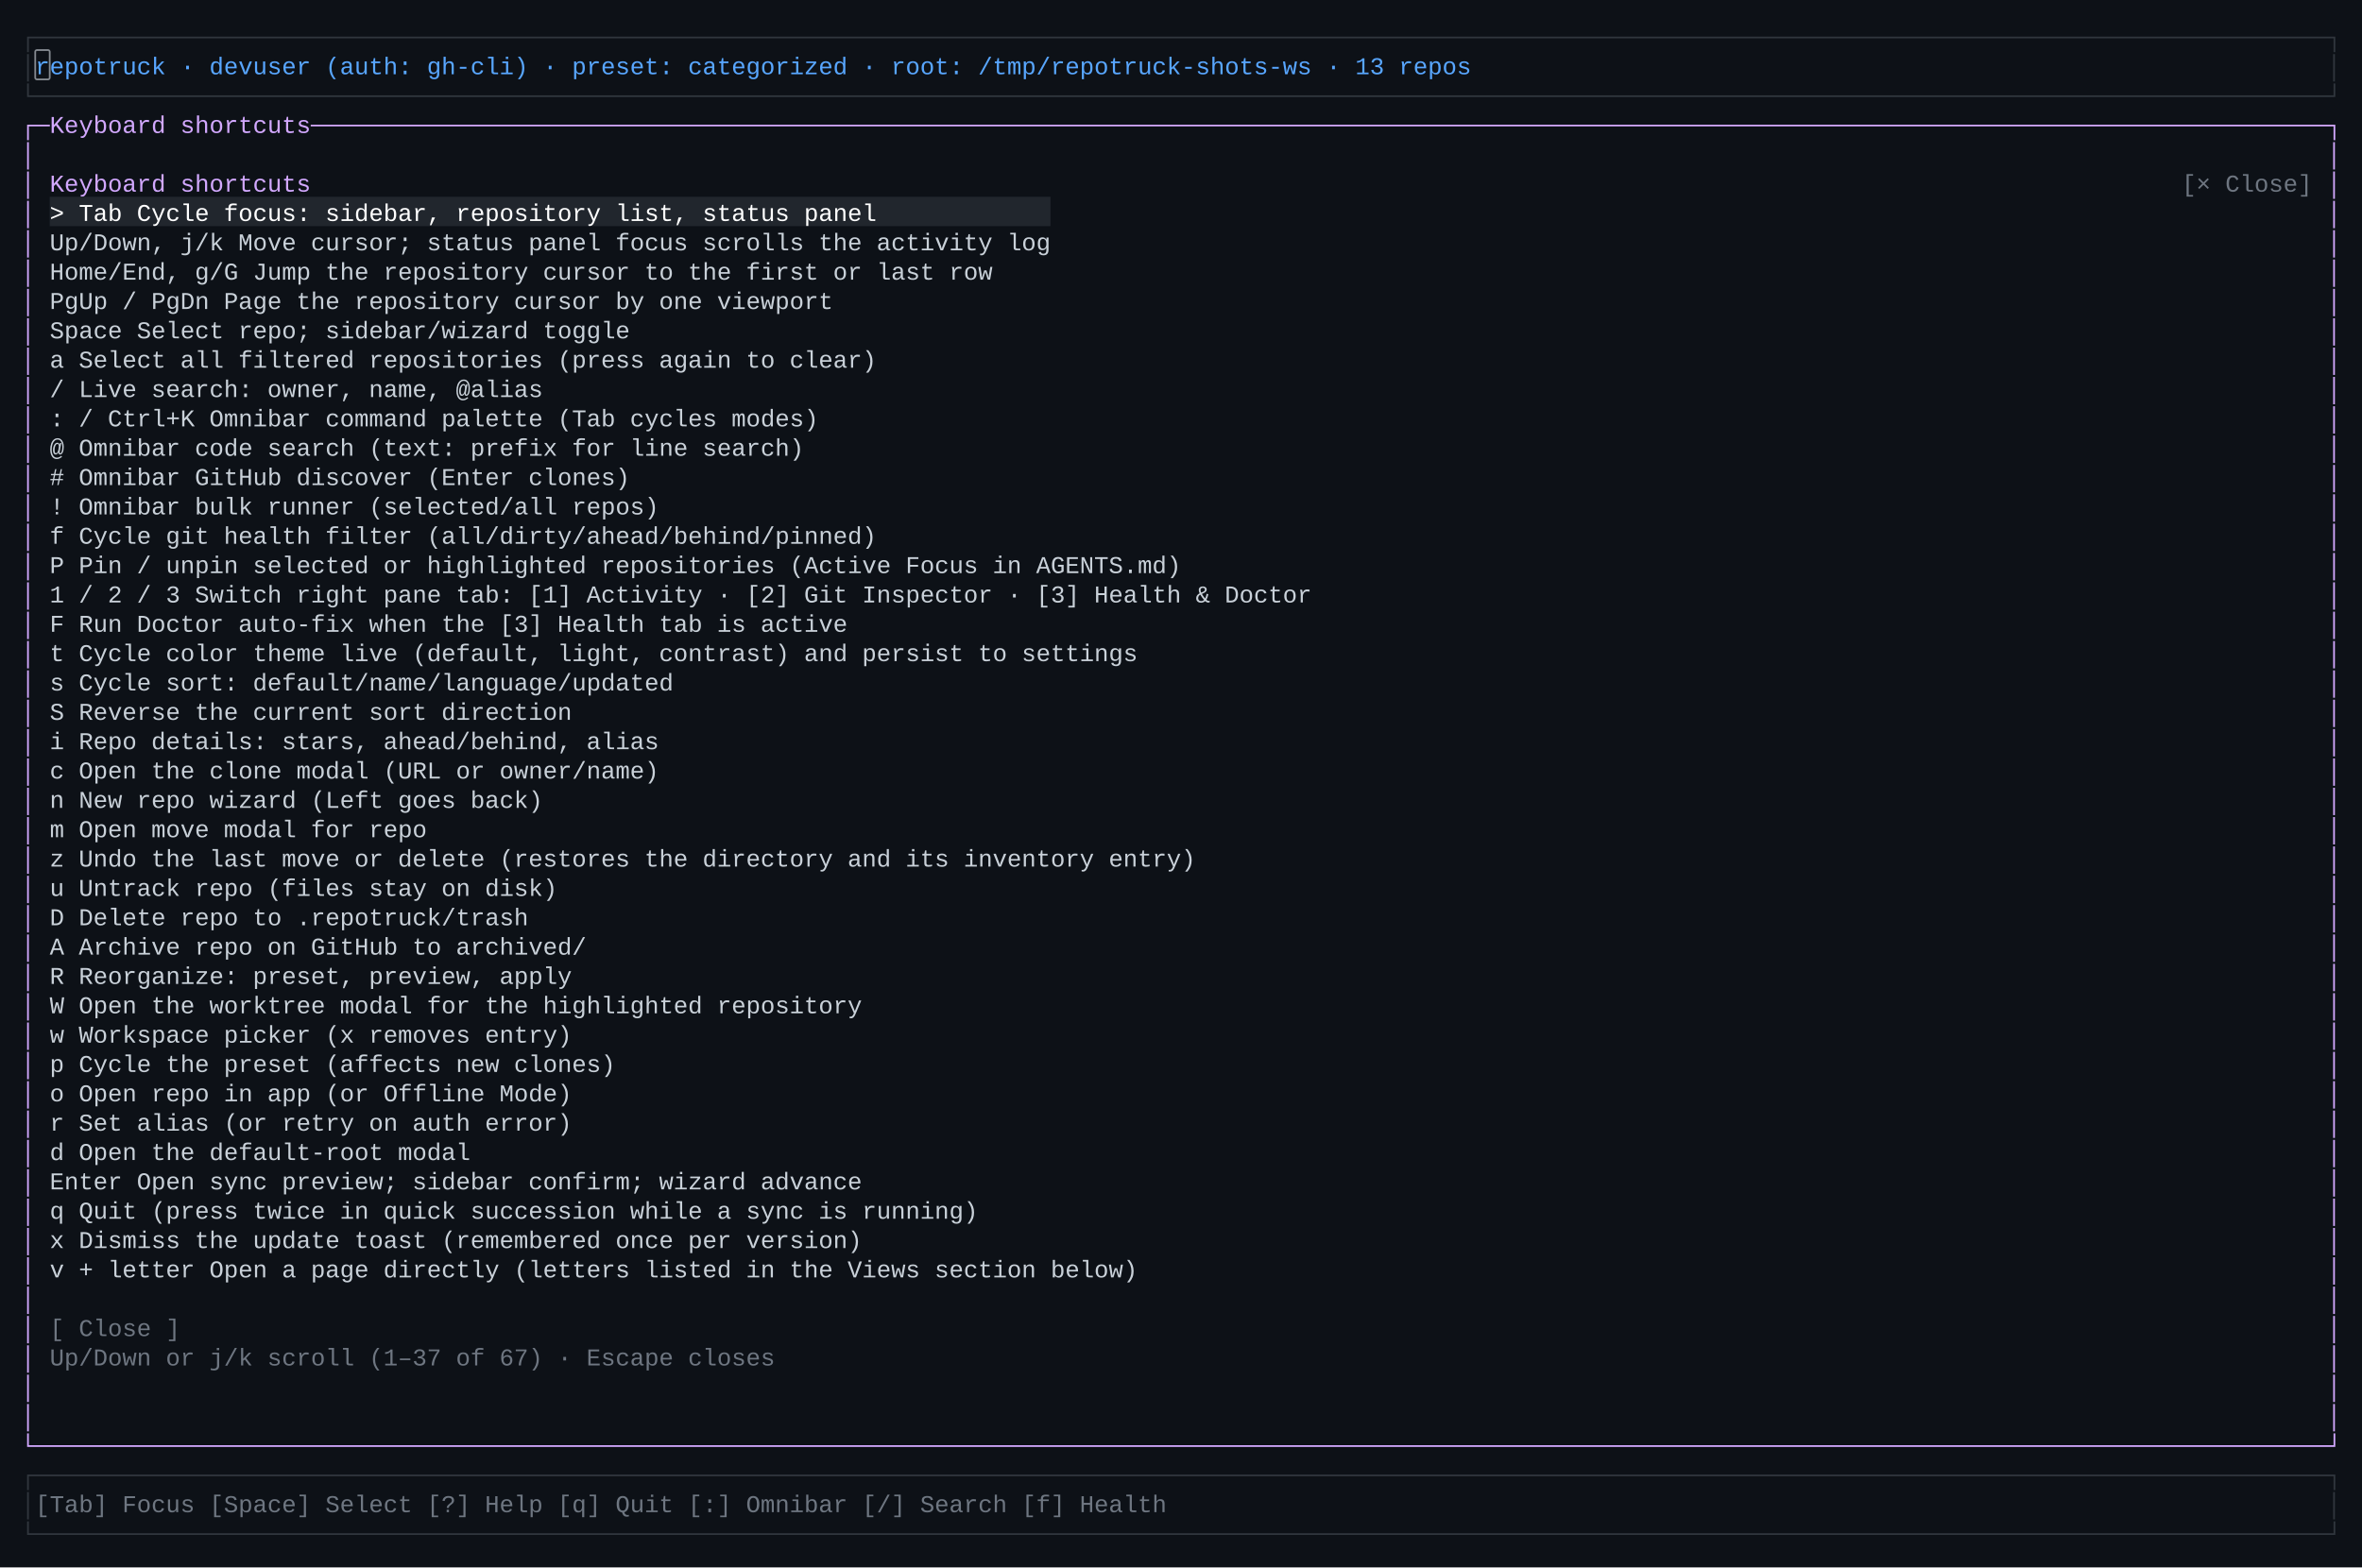
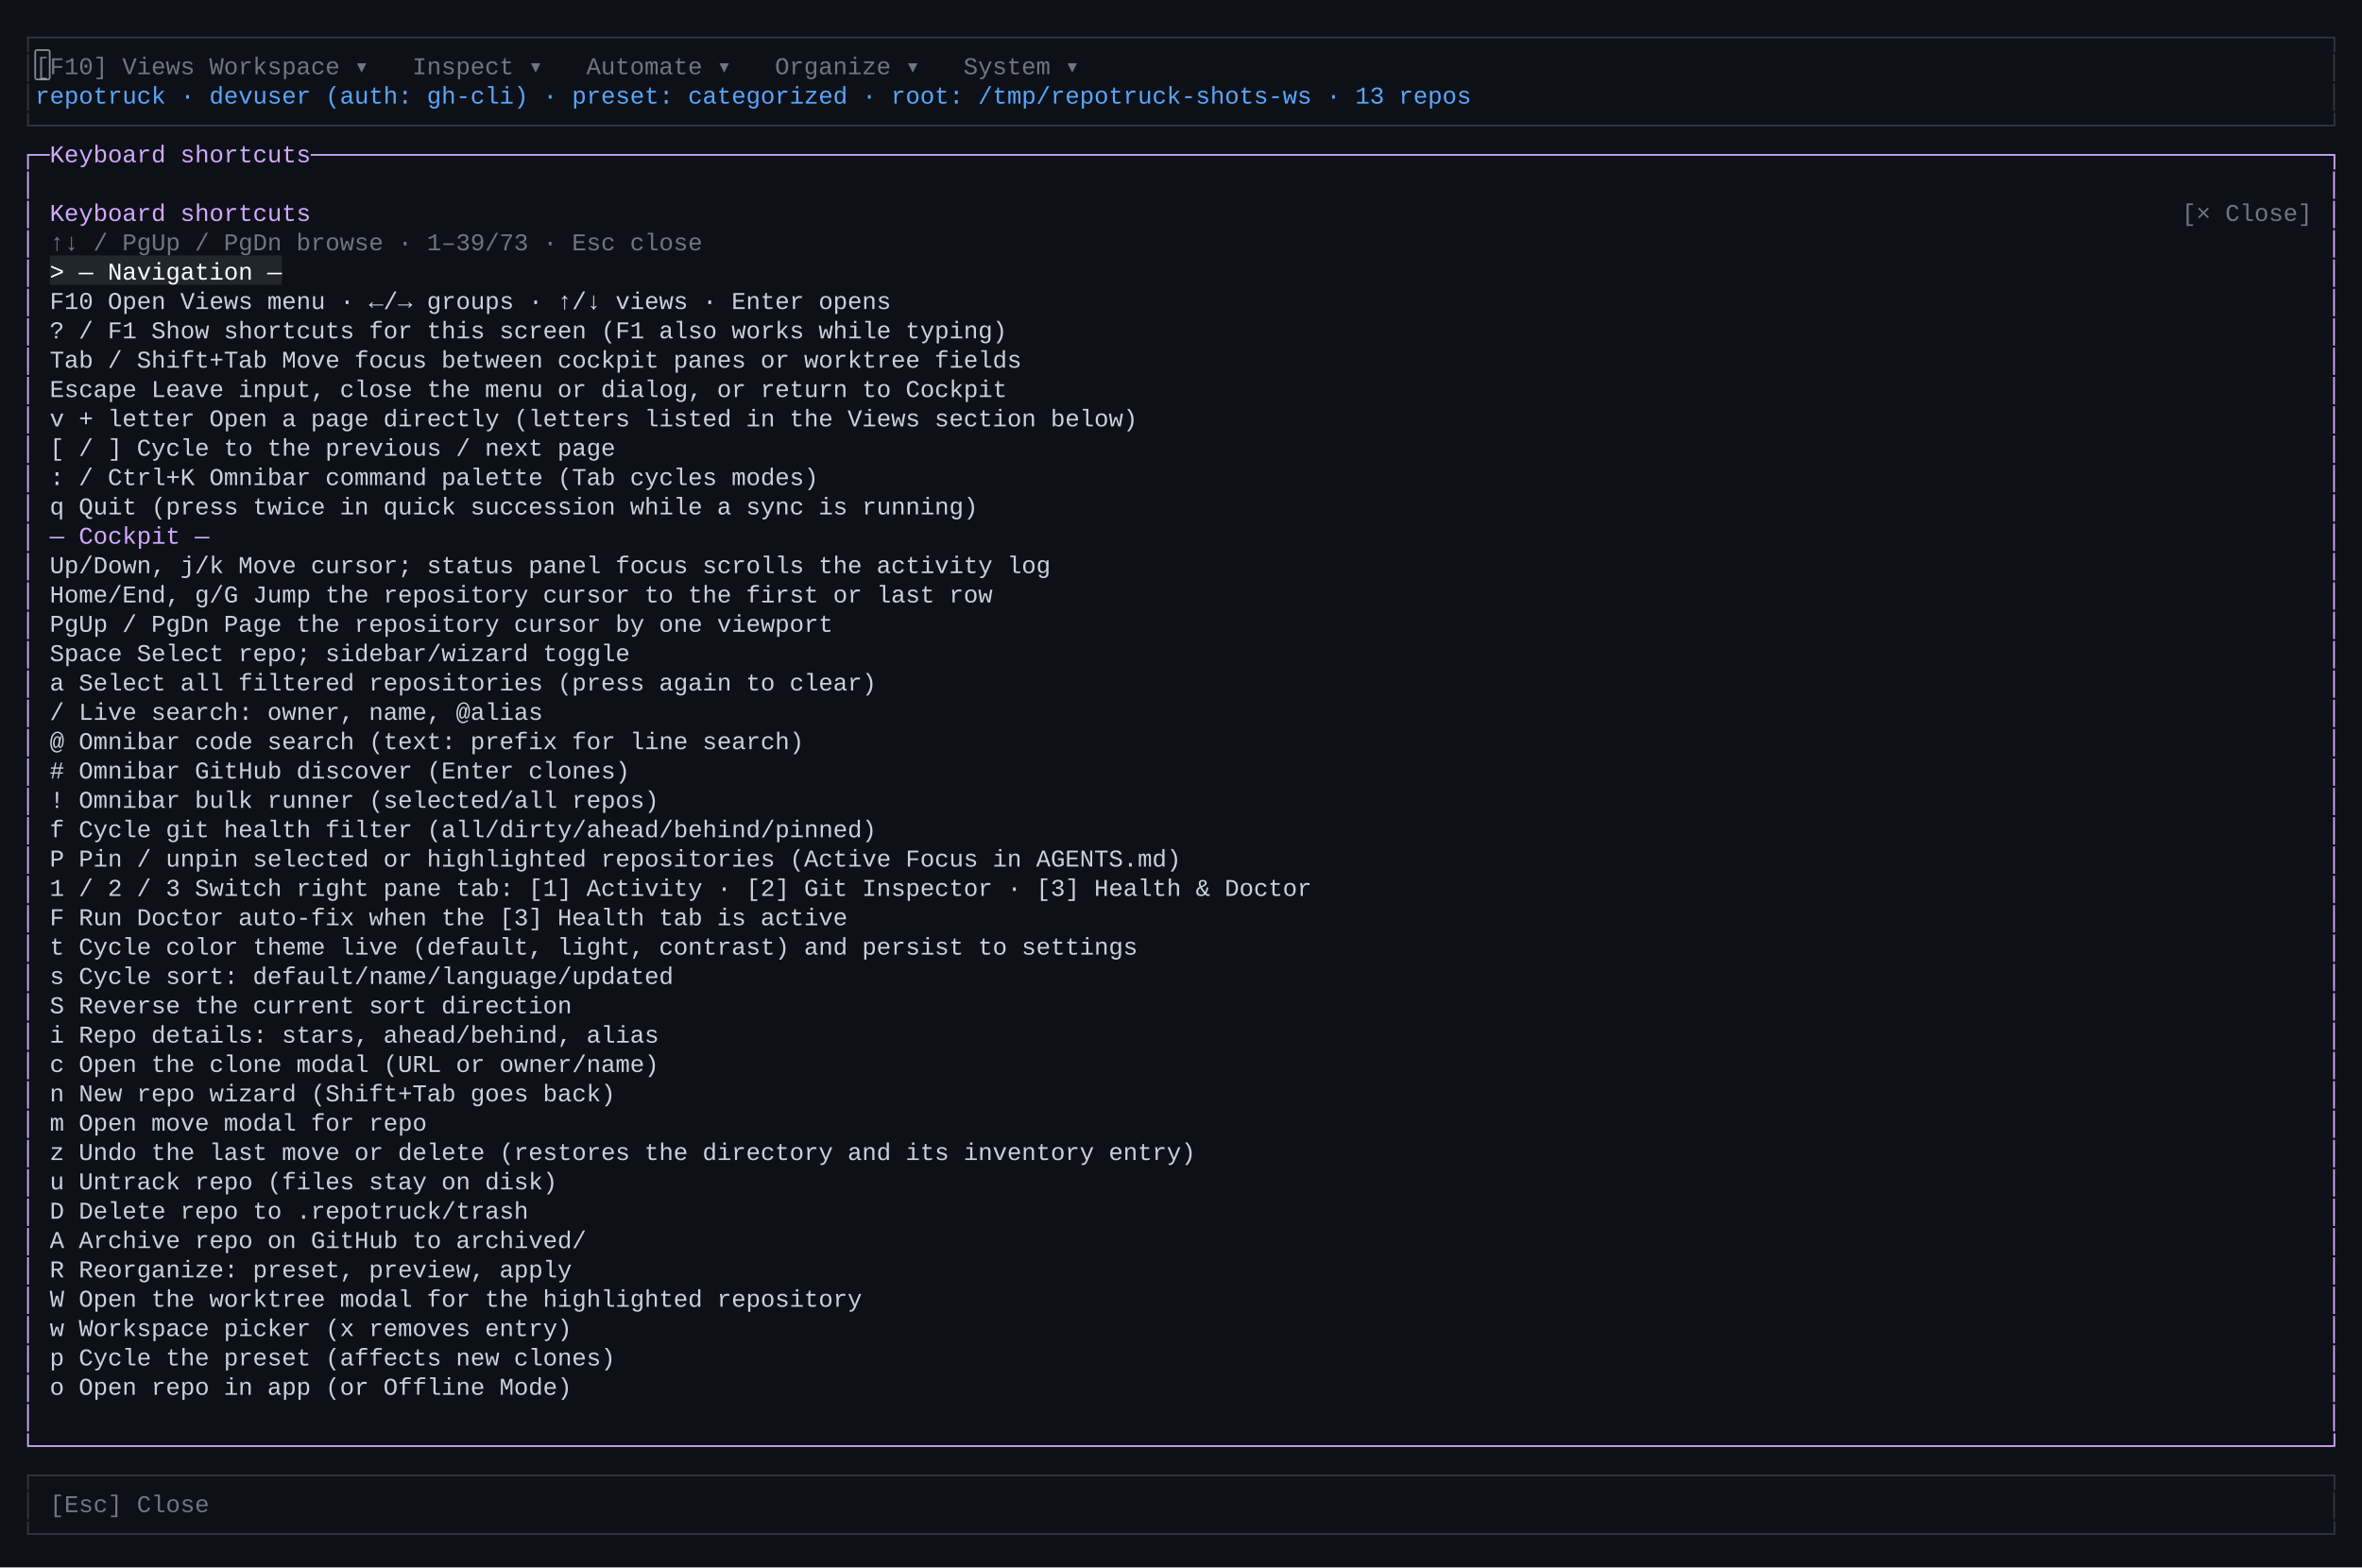
<svg xmlns="http://www.w3.org/2000/svg" width="1368" height="908" viewBox="0 0 1368 908" role="img" aria-label="primary TUI — help">
  <rect width="1368" height="908" fill="#0d1117" />
  <style>text{font-family:ui-monospace,"SF Mono","Cascadia Code",Consolas,"Liberation Mono",Menlo,monospace;font-size:14px;white-space:pre}</style>
  <text x="12.0" y="26" fill="rgb(48,54,61)" textLength="1344.0" lengthAdjust="spacingAndGlyphs">┌──────────────────────────────────────────────────────────────────────────────────────────────────────────────────────────────────────────────────────────────┐</text>
  <text x="12.0" y="43" fill="rgb(48,54,61)" textLength="8.4" lengthAdjust="spacingAndGlyphs">│</text>
-   <text x="20.4" y="43" fill="rgb(88,166,255)" textLength="840.0" lengthAdjust="spacingAndGlyphs"> repotruck · devuser (auth: gh-cli) · preset: categorized · root: /tmp/repotruck-shots-ws · 13 repos</text>
-   <text x="860.4" y="43" fill="rgb(255,255,255)" textLength="487.2" lengthAdjust="spacingAndGlyphs">                                                          </text>
+   <text x="20.4" y="43" fill="rgb(110,118,129)" textLength="92.4" lengthAdjust="spacingAndGlyphs">[F10] Views</text>
+   <text x="112.8" y="43" fill="rgb(255,255,255)" textLength="8.4" lengthAdjust="spacingAndGlyphs"> </text>
+   <text x="121.2" y="43" fill="rgb(110,118,129)" textLength="109.2" lengthAdjust="spacingAndGlyphs"> Workspace ▾ </text>
+   <text x="230.4" y="43" fill="rgb(255,255,255)" textLength="8.4" lengthAdjust="spacingAndGlyphs"> </text>
+   <text x="238.8" y="43" fill="rgb(110,118,129)" textLength="92.4" lengthAdjust="spacingAndGlyphs"> Inspect ▾ </text>
+   <text x="331.2" y="43" fill="rgb(255,255,255)" textLength="8.4" lengthAdjust="spacingAndGlyphs"> </text>
+   <text x="339.6" y="43" fill="rgb(110,118,129)" textLength="100.8" lengthAdjust="spacingAndGlyphs"> Automate ▾ </text>
+   <text x="440.4" y="43" fill="rgb(255,255,255)" textLength="8.4" lengthAdjust="spacingAndGlyphs"> </text>
+   <text x="448.8" y="43" fill="rgb(110,118,129)" textLength="100.8" lengthAdjust="spacingAndGlyphs"> Organize ▾ </text>
+   <text x="549.6" y="43" fill="rgb(255,255,255)" textLength="8.4" lengthAdjust="spacingAndGlyphs"> </text>
+   <text x="558.0" y="43" fill="rgb(110,118,129)" textLength="84.0" lengthAdjust="spacingAndGlyphs"> System ▾ </text>
+   <text x="642.0" y="43" fill="rgb(255,255,255)" textLength="705.6" lengthAdjust="spacingAndGlyphs">                                                                                    </text>
  <text x="1347.6" y="43" fill="rgb(48,54,61)" textLength="8.4" lengthAdjust="spacingAndGlyphs">│</text>
-   <text x="12.0" y="60" fill="rgb(48,54,61)" textLength="1344.0" lengthAdjust="spacingAndGlyphs">└──────────────────────────────────────────────────────────────────────────────────────────────────────────────────────────────────────────────────────────────┘</text>
-   <text x="12.0" y="77" fill="rgb(210,168,255)" textLength="1344.0" lengthAdjust="spacingAndGlyphs">┌─Keyboard shortcuts───────────────────────────────────────────────────────────────────────────────────────────────────────────────────────────────────────────┐</text>
-   <text x="12.0" y="94" fill="rgb(210,168,255)" textLength="8.4" lengthAdjust="spacingAndGlyphs">│</text>
-   <text x="20.4" y="94" fill="rgb(255,255,255)" textLength="1327.2" lengthAdjust="spacingAndGlyphs">                                                                                                                                                              </text>
-   <text x="1347.6" y="94" fill="rgb(210,168,255)" textLength="8.4" lengthAdjust="spacingAndGlyphs">│</text>
+   <text x="12.0" y="60" fill="rgb(48,54,61)" textLength="8.4" lengthAdjust="spacingAndGlyphs">│</text>
+   <text x="20.4" y="60" fill="rgb(88,166,255)" textLength="840.0" lengthAdjust="spacingAndGlyphs"> repotruck · devuser (auth: gh-cli) · preset: categorized · root: /tmp/repotruck-shots-ws · 13 repos</text>
+   <text x="860.4" y="60" fill="rgb(255,255,255)" textLength="487.2" lengthAdjust="spacingAndGlyphs">                                                          </text>
+   <text x="1347.6" y="60" fill="rgb(48,54,61)" textLength="8.4" lengthAdjust="spacingAndGlyphs">│</text>
+   <text x="12.0" y="77" fill="rgb(48,54,61)" textLength="1344.0" lengthAdjust="spacingAndGlyphs">└──────────────────────────────────────────────────────────────────────────────────────────────────────────────────────────────────────────────────────────────┘</text>
+   <text x="12.0" y="94" fill="rgb(210,168,255)" textLength="1344.0" lengthAdjust="spacingAndGlyphs">┌─Keyboard shortcuts───────────────────────────────────────────────────────────────────────────────────────────────────────────────────────────────────────────┐</text>
  <text x="12.0" y="111" fill="rgb(210,168,255)" textLength="8.4" lengthAdjust="spacingAndGlyphs">│</text>
-   <text x="20.4" y="111" fill="rgb(255,255,255)" textLength="8.4" lengthAdjust="spacingAndGlyphs"> </text>
-   <text x="28.8" y="111" fill="rgb(210,168,255)" textLength="151.2" lengthAdjust="spacingAndGlyphs">Keyboard shortcuts</text>
-   <text x="180.0" y="111" fill="rgb(255,255,255)" textLength="1083.6" lengthAdjust="spacingAndGlyphs">                                                                                                                                 </text>
-   <text x="1263.6" y="111" fill="rgb(110,118,129)" textLength="75.6" lengthAdjust="spacingAndGlyphs">[× Close]</text>
-   <text x="1339.2" y="111" fill="rgb(255,255,255)" textLength="8.4" lengthAdjust="spacingAndGlyphs"> </text>
+   <text x="20.4" y="111" fill="rgb(255,255,255)" textLength="1327.2" lengthAdjust="spacingAndGlyphs">                                                                                                                                                              </text>
  <text x="1347.6" y="111" fill="rgb(210,168,255)" textLength="8.4" lengthAdjust="spacingAndGlyphs">│</text>
  <text x="12.0" y="128" fill="rgb(210,168,255)" textLength="8.4" lengthAdjust="spacingAndGlyphs">│</text>
  <text x="20.4" y="128" fill="rgb(255,255,255)" textLength="8.4" lengthAdjust="spacingAndGlyphs"> </text>
-   <rect x="28.8" y="114.0" width="579.6" height="17" fill="rgb(33,38,45)" />
-   <text x="28.8" y="128" fill="rgb(255,255,255)" textLength="579.6" lengthAdjust="spacingAndGlyphs">&gt; Tab             Cycle focus: sidebar, repository list, status panel</text>
-   <text x="608.4" y="128" fill="rgb(255,255,255)" textLength="739.2" lengthAdjust="spacingAndGlyphs">                                                                                        </text>
+   <text x="28.8" y="128" fill="rgb(210,168,255)" textLength="151.2" lengthAdjust="spacingAndGlyphs">Keyboard shortcuts</text>
+   <text x="180.0" y="128" fill="rgb(255,255,255)" textLength="1083.6" lengthAdjust="spacingAndGlyphs">                                                                                                                                 </text>
+   <text x="1263.6" y="128" fill="rgb(110,118,129)" textLength="75.6" lengthAdjust="spacingAndGlyphs">[× Close]</text>
+   <text x="1339.2" y="128" fill="rgb(255,255,255)" textLength="8.4" lengthAdjust="spacingAndGlyphs"> </text>
  <text x="1347.6" y="128" fill="rgb(210,168,255)" textLength="8.4" lengthAdjust="spacingAndGlyphs">│</text>
  <text x="12.0" y="145" fill="rgb(210,168,255)" textLength="8.4" lengthAdjust="spacingAndGlyphs">│</text>
  <text x="20.4" y="145" fill="rgb(255,255,255)" textLength="8.4" lengthAdjust="spacingAndGlyphs"> </text>
-   <text x="28.8" y="145" fill="rgb(201,209,217)" textLength="621.6" lengthAdjust="spacingAndGlyphs">  Up/Down, j/k    Move cursor; status panel focus scrolls the activity log</text>
-   <text x="650.4" y="145" fill="rgb(255,255,255)" textLength="697.2" lengthAdjust="spacingAndGlyphs">                                                                                   </text>
+   <text x="28.8" y="145" fill="rgb(110,118,129)" textLength="378.0" lengthAdjust="spacingAndGlyphs">↑↓ / PgUp / PgDn browse · 1–39/73 · Esc close</text>
+   <text x="406.8" y="145" fill="rgb(255,255,255)" textLength="940.8" lengthAdjust="spacingAndGlyphs">                                                                                                                </text>
  <text x="1347.6" y="145" fill="rgb(210,168,255)" textLength="8.4" lengthAdjust="spacingAndGlyphs">│</text>
  <text x="12.0" y="162" fill="rgb(210,168,255)" textLength="8.4" lengthAdjust="spacingAndGlyphs">│</text>
  <text x="20.4" y="162" fill="rgb(255,255,255)" textLength="8.4" lengthAdjust="spacingAndGlyphs"> </text>
-   <text x="28.8" y="162" fill="rgb(201,209,217)" textLength="579.6" lengthAdjust="spacingAndGlyphs">  Home/End, g/G   Jump the repository cursor to the first or last row</text>
-   <text x="608.4" y="162" fill="rgb(255,255,255)" textLength="739.2" lengthAdjust="spacingAndGlyphs">                                                                                        </text>
+   <rect x="28.8" y="148.0" width="134.4" height="17" fill="rgb(33,38,45)" />
+   <text x="28.8" y="162" fill="rgb(255,255,255)" textLength="134.4" lengthAdjust="spacingAndGlyphs">&gt; — Navigation —</text>
+   <text x="163.2" y="162" fill="rgb(255,255,255)" textLength="1184.4" lengthAdjust="spacingAndGlyphs">                                                                                                                                             </text>
  <text x="1347.6" y="162" fill="rgb(210,168,255)" textLength="8.4" lengthAdjust="spacingAndGlyphs">│</text>
  <text x="12.0" y="179" fill="rgb(210,168,255)" textLength="8.4" lengthAdjust="spacingAndGlyphs">│</text>
  <text x="20.4" y="179" fill="rgb(255,255,255)" textLength="8.4" lengthAdjust="spacingAndGlyphs"> </text>
-   <text x="28.8" y="179" fill="rgb(201,209,217)" textLength="504.0" lengthAdjust="spacingAndGlyphs">  PgUp / PgDn     Page the repository cursor by one viewport</text>
-   <text x="532.8" y="179" fill="rgb(255,255,255)" textLength="814.8" lengthAdjust="spacingAndGlyphs">                                                                                                 </text>
+   <text x="28.8" y="179" fill="rgb(201,209,217)" textLength="604.8" lengthAdjust="spacingAndGlyphs">  F10             Open Views menu · ←/→ groups · ↑/↓ views · Enter opens</text>
+   <text x="633.6" y="179" fill="rgb(255,255,255)" textLength="714.0" lengthAdjust="spacingAndGlyphs">                                                                                     </text>
  <text x="1347.6" y="179" fill="rgb(210,168,255)" textLength="8.4" lengthAdjust="spacingAndGlyphs">│</text>
  <text x="12.0" y="196" fill="rgb(210,168,255)" textLength="8.4" lengthAdjust="spacingAndGlyphs">│</text>
  <text x="20.4" y="196" fill="rgb(255,255,255)" textLength="8.4" lengthAdjust="spacingAndGlyphs"> </text>
-   <text x="28.8" y="196" fill="rgb(201,209,217)" textLength="436.8" lengthAdjust="spacingAndGlyphs">  Space           Select repo; sidebar/wizard toggle</text>
-   <text x="465.6" y="196" fill="rgb(255,255,255)" textLength="882.0" lengthAdjust="spacingAndGlyphs">                                                                                                         </text>
+   <text x="28.8" y="196" fill="rgb(201,209,217)" textLength="646.8" lengthAdjust="spacingAndGlyphs">  ? / F1          Show shortcuts for this screen (F1 also works while typing)</text>
+   <text x="675.6" y="196" fill="rgb(255,255,255)" textLength="672.0" lengthAdjust="spacingAndGlyphs">                                                                                </text>
  <text x="1347.6" y="196" fill="rgb(210,168,255)" textLength="8.4" lengthAdjust="spacingAndGlyphs">│</text>
  <text x="12.0" y="213" fill="rgb(210,168,255)" textLength="8.4" lengthAdjust="spacingAndGlyphs">│</text>
  <text x="20.4" y="213" fill="rgb(255,255,255)" textLength="8.4" lengthAdjust="spacingAndGlyphs"> </text>
-   <text x="28.8" y="213" fill="rgb(201,209,217)" textLength="613.2" lengthAdjust="spacingAndGlyphs">  a               Select all filtered repositories (press again to clear)</text>
-   <text x="642.0" y="213" fill="rgb(255,255,255)" textLength="705.6" lengthAdjust="spacingAndGlyphs">                                                                                    </text>
+   <text x="28.8" y="213" fill="rgb(201,209,217)" textLength="579.6" lengthAdjust="spacingAndGlyphs">  Tab / Shift+Tab Move focus between cockpit panes or worktree fields</text>
+   <text x="608.4" y="213" fill="rgb(255,255,255)" textLength="739.2" lengthAdjust="spacingAndGlyphs">                                                                                        </text>
  <text x="1347.6" y="213" fill="rgb(210,168,255)" textLength="8.4" lengthAdjust="spacingAndGlyphs">│</text>
  <text x="12.0" y="230" fill="rgb(210,168,255)" textLength="8.4" lengthAdjust="spacingAndGlyphs">│</text>
  <text x="20.4" y="230" fill="rgb(255,255,255)" textLength="8.4" lengthAdjust="spacingAndGlyphs"> </text>
-   <text x="28.8" y="230" fill="rgb(201,209,217)" textLength="420.0" lengthAdjust="spacingAndGlyphs">  /               Live search: owner, name, @alias</text>
-   <text x="448.8" y="230" fill="rgb(255,255,255)" textLength="898.8" lengthAdjust="spacingAndGlyphs">                                                                                                           </text>
+   <text x="28.8" y="230" fill="rgb(201,209,217)" textLength="646.8" lengthAdjust="spacingAndGlyphs">  Escape          Leave input, close the menu or dialog, or return to Cockpit</text>
+   <text x="675.6" y="230" fill="rgb(255,255,255)" textLength="672.0" lengthAdjust="spacingAndGlyphs">                                                                                </text>
  <text x="1347.6" y="230" fill="rgb(210,168,255)" textLength="8.4" lengthAdjust="spacingAndGlyphs">│</text>
  <text x="12.0" y="247" fill="rgb(210,168,255)" textLength="8.4" lengthAdjust="spacingAndGlyphs">│</text>
  <text x="20.4" y="247" fill="rgb(255,255,255)" textLength="8.4" lengthAdjust="spacingAndGlyphs"> </text>
-   <text x="28.8" y="247" fill="rgb(201,209,217)" textLength="504.0" lengthAdjust="spacingAndGlyphs">  : / Ctrl+K      Omnibar command palette (Tab cycles modes)</text>
-   <text x="532.8" y="247" fill="rgb(255,255,255)" textLength="814.8" lengthAdjust="spacingAndGlyphs">                                                                                                 </text>
+   <text x="28.8" y="247" fill="rgb(201,209,217)" textLength="688.8" lengthAdjust="spacingAndGlyphs">  v + letter      Open a page directly (letters listed in the Views section below)</text>
+   <text x="717.6" y="247" fill="rgb(255,255,255)" textLength="630.0" lengthAdjust="spacingAndGlyphs">                                                                           </text>
  <text x="1347.6" y="247" fill="rgb(210,168,255)" textLength="8.4" lengthAdjust="spacingAndGlyphs">│</text>
  <text x="12.0" y="264" fill="rgb(210,168,255)" textLength="8.4" lengthAdjust="spacingAndGlyphs">│</text>
  <text x="20.4" y="264" fill="rgb(255,255,255)" textLength="8.4" lengthAdjust="spacingAndGlyphs"> </text>
-   <text x="28.8" y="264" fill="rgb(201,209,217)" textLength="571.2" lengthAdjust="spacingAndGlyphs">  @               Omnibar code search (text: prefix for line search)</text>
-   <text x="600.0" y="264" fill="rgb(255,255,255)" textLength="747.6" lengthAdjust="spacingAndGlyphs">                                                                                         </text>
+   <text x="28.8" y="264" fill="rgb(201,209,217)" textLength="428.4" lengthAdjust="spacingAndGlyphs">  [ / ]           Cycle to the previous / next page</text>
+   <text x="457.2" y="264" fill="rgb(255,255,255)" textLength="890.4" lengthAdjust="spacingAndGlyphs">                                                                                                          </text>
  <text x="1347.6" y="264" fill="rgb(210,168,255)" textLength="8.4" lengthAdjust="spacingAndGlyphs">│</text>
  <text x="12.0" y="281" fill="rgb(210,168,255)" textLength="8.4" lengthAdjust="spacingAndGlyphs">│</text>
  <text x="20.4" y="281" fill="rgb(255,255,255)" textLength="8.4" lengthAdjust="spacingAndGlyphs"> </text>
-   <text x="28.8" y="281" fill="rgb(201,209,217)" textLength="470.4" lengthAdjust="spacingAndGlyphs">  #               Omnibar GitHub discover (Enter clones)</text>
-   <text x="499.2" y="281" fill="rgb(255,255,255)" textLength="848.4" lengthAdjust="spacingAndGlyphs">                                                                                                     </text>
+   <text x="28.8" y="281" fill="rgb(201,209,217)" textLength="504.0" lengthAdjust="spacingAndGlyphs">  : / Ctrl+K      Omnibar command palette (Tab cycles modes)</text>
+   <text x="532.8" y="281" fill="rgb(255,255,255)" textLength="814.8" lengthAdjust="spacingAndGlyphs">                                                                                                 </text>
  <text x="1347.6" y="281" fill="rgb(210,168,255)" textLength="8.4" lengthAdjust="spacingAndGlyphs">│</text>
  <text x="12.0" y="298" fill="rgb(210,168,255)" textLength="8.4" lengthAdjust="spacingAndGlyphs">│</text>
  <text x="20.4" y="298" fill="rgb(255,255,255)" textLength="8.4" lengthAdjust="spacingAndGlyphs"> </text>
-   <text x="28.8" y="298" fill="rgb(201,209,217)" textLength="487.2" lengthAdjust="spacingAndGlyphs">  !               Omnibar bulk runner (selected/all repos)</text>
-   <text x="516.0" y="298" fill="rgb(255,255,255)" textLength="831.6" lengthAdjust="spacingAndGlyphs">                                                                                                   </text>
+   <text x="28.8" y="298" fill="rgb(201,209,217)" textLength="672.0" lengthAdjust="spacingAndGlyphs">  q               Quit (press twice in quick succession while a sync is running)</text>
+   <text x="700.8" y="298" fill="rgb(255,255,255)" textLength="646.8" lengthAdjust="spacingAndGlyphs">                                                                             </text>
  <text x="1347.6" y="298" fill="rgb(210,168,255)" textLength="8.4" lengthAdjust="spacingAndGlyphs">│</text>
  <text x="12.0" y="315" fill="rgb(210,168,255)" textLength="8.4" lengthAdjust="spacingAndGlyphs">│</text>
  <text x="20.4" y="315" fill="rgb(255,255,255)" textLength="8.4" lengthAdjust="spacingAndGlyphs"> </text>
-   <text x="28.8" y="315" fill="rgb(201,209,217)" textLength="613.2" lengthAdjust="spacingAndGlyphs">  f               Cycle git health filter (all/dirty/ahead/behind/pinned)</text>
-   <text x="642.0" y="315" fill="rgb(255,255,255)" textLength="705.6" lengthAdjust="spacingAndGlyphs">                                                                                    </text>
+   <text x="28.8" y="315" fill="rgb(210,168,255)" textLength="109.2" lengthAdjust="spacingAndGlyphs">  — Cockpit —</text>
+   <text x="138.0" y="315" fill="rgb(255,255,255)" textLength="1209.6" lengthAdjust="spacingAndGlyphs">                                                                                                                                                </text>
  <text x="1347.6" y="315" fill="rgb(210,168,255)" textLength="8.4" lengthAdjust="spacingAndGlyphs">│</text>
  <text x="12.0" y="332" fill="rgb(210,168,255)" textLength="8.4" lengthAdjust="spacingAndGlyphs">│</text>
  <text x="20.4" y="332" fill="rgb(255,255,255)" textLength="8.4" lengthAdjust="spacingAndGlyphs"> </text>
-   <text x="28.8" y="332" fill="rgb(201,209,217)" textLength="789.6" lengthAdjust="spacingAndGlyphs">  P               Pin / unpin selected or highlighted repositories (Active Focus in AGENTS.md)</text>
-   <text x="818.4" y="332" fill="rgb(255,255,255)" textLength="529.2" lengthAdjust="spacingAndGlyphs">                                                               </text>
+   <text x="28.8" y="332" fill="rgb(201,209,217)" textLength="621.6" lengthAdjust="spacingAndGlyphs">  Up/Down, j/k    Move cursor; status panel focus scrolls the activity log</text>
+   <text x="650.4" y="332" fill="rgb(255,255,255)" textLength="697.2" lengthAdjust="spacingAndGlyphs">                                                                                   </text>
  <text x="1347.6" y="332" fill="rgb(210,168,255)" textLength="8.4" lengthAdjust="spacingAndGlyphs">│</text>
  <text x="12.0" y="349" fill="rgb(210,168,255)" textLength="8.4" lengthAdjust="spacingAndGlyphs">│</text>
  <text x="20.4" y="349" fill="rgb(255,255,255)" textLength="8.4" lengthAdjust="spacingAndGlyphs"> </text>
-   <text x="28.8" y="349" fill="rgb(201,209,217)" textLength="798.0" lengthAdjust="spacingAndGlyphs">  1 / 2 / 3       Switch right pane tab: [1] Activity · [2] Git Inspector · [3] Health &amp; Doctor</text>
-   <text x="826.8" y="349" fill="rgb(255,255,255)" textLength="520.8" lengthAdjust="spacingAndGlyphs">                                                              </text>
+   <text x="28.8" y="349" fill="rgb(201,209,217)" textLength="579.6" lengthAdjust="spacingAndGlyphs">  Home/End, g/G   Jump the repository cursor to the first or last row</text>
+   <text x="608.4" y="349" fill="rgb(255,255,255)" textLength="739.2" lengthAdjust="spacingAndGlyphs">                                                                                        </text>
  <text x="1347.6" y="349" fill="rgb(210,168,255)" textLength="8.4" lengthAdjust="spacingAndGlyphs">│</text>
  <text x="12.0" y="366" fill="rgb(210,168,255)" textLength="8.4" lengthAdjust="spacingAndGlyphs">│</text>
  <text x="20.4" y="366" fill="rgb(255,255,255)" textLength="8.4" lengthAdjust="spacingAndGlyphs"> </text>
-   <text x="28.8" y="366" fill="rgb(201,209,217)" textLength="596.4" lengthAdjust="spacingAndGlyphs">  F               Run Doctor auto-fix when the [3] Health tab is active</text>
-   <text x="625.2" y="366" fill="rgb(255,255,255)" textLength="722.4" lengthAdjust="spacingAndGlyphs">                                                                                      </text>
+   <text x="28.8" y="366" fill="rgb(201,209,217)" textLength="504.0" lengthAdjust="spacingAndGlyphs">  PgUp / PgDn     Page the repository cursor by one viewport</text>
+   <text x="532.8" y="366" fill="rgb(255,255,255)" textLength="814.8" lengthAdjust="spacingAndGlyphs">                                                                                                 </text>
  <text x="1347.6" y="366" fill="rgb(210,168,255)" textLength="8.4" lengthAdjust="spacingAndGlyphs">│</text>
  <text x="12.0" y="383" fill="rgb(210,168,255)" textLength="8.4" lengthAdjust="spacingAndGlyphs">│</text>
  <text x="20.4" y="383" fill="rgb(255,255,255)" textLength="8.4" lengthAdjust="spacingAndGlyphs"> </text>
-   <text x="28.8" y="383" fill="rgb(201,209,217)" textLength="764.4" lengthAdjust="spacingAndGlyphs">  t               Cycle color theme live (default, light, contrast) and persist to settings</text>
-   <text x="793.2" y="383" fill="rgb(255,255,255)" textLength="554.4" lengthAdjust="spacingAndGlyphs">                                                                  </text>
+   <text x="28.8" y="383" fill="rgb(201,209,217)" textLength="436.8" lengthAdjust="spacingAndGlyphs">  Space           Select repo; sidebar/wizard toggle</text>
+   <text x="465.6" y="383" fill="rgb(255,255,255)" textLength="882.0" lengthAdjust="spacingAndGlyphs">                                                                                                         </text>
  <text x="1347.6" y="383" fill="rgb(210,168,255)" textLength="8.4" lengthAdjust="spacingAndGlyphs">│</text>
  <text x="12.0" y="400" fill="rgb(210,168,255)" textLength="8.4" lengthAdjust="spacingAndGlyphs">│</text>
  <text x="20.4" y="400" fill="rgb(255,255,255)" textLength="8.4" lengthAdjust="spacingAndGlyphs"> </text>
-   <text x="28.8" y="400" fill="rgb(201,209,217)" textLength="495.6" lengthAdjust="spacingAndGlyphs">  s               Cycle sort: default/name/language/updated</text>
-   <text x="524.4" y="400" fill="rgb(255,255,255)" textLength="823.2" lengthAdjust="spacingAndGlyphs">                                                                                                  </text>
+   <text x="28.8" y="400" fill="rgb(201,209,217)" textLength="613.2" lengthAdjust="spacingAndGlyphs">  a               Select all filtered repositories (press again to clear)</text>
+   <text x="642.0" y="400" fill="rgb(255,255,255)" textLength="705.6" lengthAdjust="spacingAndGlyphs">                                                                                    </text>
  <text x="1347.6" y="400" fill="rgb(210,168,255)" textLength="8.4" lengthAdjust="spacingAndGlyphs">│</text>
  <text x="12.0" y="417" fill="rgb(210,168,255)" textLength="8.4" lengthAdjust="spacingAndGlyphs">│</text>
  <text x="20.4" y="417" fill="rgb(255,255,255)" textLength="8.4" lengthAdjust="spacingAndGlyphs"> </text>
-   <text x="28.8" y="417" fill="rgb(201,209,217)" textLength="436.8" lengthAdjust="spacingAndGlyphs">  S               Reverse the current sort direction</text>
-   <text x="465.6" y="417" fill="rgb(255,255,255)" textLength="882.0" lengthAdjust="spacingAndGlyphs">                                                                                                         </text>
+   <text x="28.8" y="417" fill="rgb(201,209,217)" textLength="420.0" lengthAdjust="spacingAndGlyphs">  /               Live search: owner, name, @alias</text>
+   <text x="448.8" y="417" fill="rgb(255,255,255)" textLength="898.8" lengthAdjust="spacingAndGlyphs">                                                                                                           </text>
  <text x="1347.6" y="417" fill="rgb(210,168,255)" textLength="8.4" lengthAdjust="spacingAndGlyphs">│</text>
  <text x="12.0" y="434" fill="rgb(210,168,255)" textLength="8.4" lengthAdjust="spacingAndGlyphs">│</text>
  <text x="20.4" y="434" fill="rgb(255,255,255)" textLength="8.4" lengthAdjust="spacingAndGlyphs"> </text>
-   <text x="28.8" y="434" fill="rgb(201,209,217)" textLength="487.2" lengthAdjust="spacingAndGlyphs">  i               Repo details: stars, ahead/behind, alias</text>
-   <text x="516.0" y="434" fill="rgb(255,255,255)" textLength="831.6" lengthAdjust="spacingAndGlyphs">                                                                                                   </text>
+   <text x="28.8" y="434" fill="rgb(201,209,217)" textLength="571.2" lengthAdjust="spacingAndGlyphs">  @               Omnibar code search (text: prefix for line search)</text>
+   <text x="600.0" y="434" fill="rgb(255,255,255)" textLength="747.6" lengthAdjust="spacingAndGlyphs">                                                                                         </text>
  <text x="1347.6" y="434" fill="rgb(210,168,255)" textLength="8.4" lengthAdjust="spacingAndGlyphs">│</text>
  <text x="12.0" y="451" fill="rgb(210,168,255)" textLength="8.4" lengthAdjust="spacingAndGlyphs">│</text>
  <text x="20.4" y="451" fill="rgb(255,255,255)" textLength="8.4" lengthAdjust="spacingAndGlyphs"> </text>
-   <text x="28.8" y="451" fill="rgb(201,209,217)" textLength="487.2" lengthAdjust="spacingAndGlyphs">  c               Open the clone modal (URL or owner/name)</text>
-   <text x="516.0" y="451" fill="rgb(255,255,255)" textLength="831.6" lengthAdjust="spacingAndGlyphs">                                                                                                   </text>
+   <text x="28.8" y="451" fill="rgb(201,209,217)" textLength="470.4" lengthAdjust="spacingAndGlyphs">  #               Omnibar GitHub discover (Enter clones)</text>
+   <text x="499.2" y="451" fill="rgb(255,255,255)" textLength="848.4" lengthAdjust="spacingAndGlyphs">                                                                                                     </text>
  <text x="1347.6" y="451" fill="rgb(210,168,255)" textLength="8.4" lengthAdjust="spacingAndGlyphs">│</text>
  <text x="12.0" y="468" fill="rgb(210,168,255)" textLength="8.4" lengthAdjust="spacingAndGlyphs">│</text>
  <text x="20.4" y="468" fill="rgb(255,255,255)" textLength="8.4" lengthAdjust="spacingAndGlyphs"> </text>
-   <text x="28.8" y="468" fill="rgb(201,209,217)" textLength="420.0" lengthAdjust="spacingAndGlyphs">  n               New repo wizard (Left goes back)</text>
-   <text x="448.8" y="468" fill="rgb(255,255,255)" textLength="898.8" lengthAdjust="spacingAndGlyphs">                                                                                                           </text>
+   <text x="28.8" y="468" fill="rgb(201,209,217)" textLength="487.2" lengthAdjust="spacingAndGlyphs">  !               Omnibar bulk runner (selected/all repos)</text>
+   <text x="516.0" y="468" fill="rgb(255,255,255)" textLength="831.6" lengthAdjust="spacingAndGlyphs">                                                                                                   </text>
  <text x="1347.6" y="468" fill="rgb(210,168,255)" textLength="8.4" lengthAdjust="spacingAndGlyphs">│</text>
  <text x="12.0" y="485" fill="rgb(210,168,255)" textLength="8.4" lengthAdjust="spacingAndGlyphs">│</text>
  <text x="20.4" y="485" fill="rgb(255,255,255)" textLength="8.4" lengthAdjust="spacingAndGlyphs"> </text>
-   <text x="28.8" y="485" fill="rgb(201,209,217)" textLength="352.8" lengthAdjust="spacingAndGlyphs">  m               Open move modal for repo</text>
-   <text x="381.6" y="485" fill="rgb(255,255,255)" textLength="966.0" lengthAdjust="spacingAndGlyphs">                                                                                                                   </text>
+   <text x="28.8" y="485" fill="rgb(201,209,217)" textLength="613.2" lengthAdjust="spacingAndGlyphs">  f               Cycle git health filter (all/dirty/ahead/behind/pinned)</text>
+   <text x="642.0" y="485" fill="rgb(255,255,255)" textLength="705.6" lengthAdjust="spacingAndGlyphs">                                                                                    </text>
  <text x="1347.6" y="485" fill="rgb(210,168,255)" textLength="8.4" lengthAdjust="spacingAndGlyphs">│</text>
  <text x="12.0" y="502" fill="rgb(210,168,255)" textLength="8.4" lengthAdjust="spacingAndGlyphs">│</text>
  <text x="20.4" y="502" fill="rgb(255,255,255)" textLength="8.4" lengthAdjust="spacingAndGlyphs"> </text>
-   <text x="28.8" y="502" fill="rgb(201,209,217)" textLength="798.0" lengthAdjust="spacingAndGlyphs">  z               Undo the last move or delete (restores the directory and its inventory entry)</text>
-   <text x="826.8" y="502" fill="rgb(255,255,255)" textLength="520.8" lengthAdjust="spacingAndGlyphs">                                                              </text>
+   <text x="28.8" y="502" fill="rgb(201,209,217)" textLength="789.6" lengthAdjust="spacingAndGlyphs">  P               Pin / unpin selected or highlighted repositories (Active Focus in AGENTS.md)</text>
+   <text x="818.4" y="502" fill="rgb(255,255,255)" textLength="529.2" lengthAdjust="spacingAndGlyphs">                                                               </text>
  <text x="1347.6" y="502" fill="rgb(210,168,255)" textLength="8.4" lengthAdjust="spacingAndGlyphs">│</text>
  <text x="12.0" y="519" fill="rgb(210,168,255)" textLength="8.4" lengthAdjust="spacingAndGlyphs">│</text>
  <text x="20.4" y="519" fill="rgb(255,255,255)" textLength="8.4" lengthAdjust="spacingAndGlyphs"> </text>
-   <text x="28.8" y="519" fill="rgb(201,209,217)" textLength="428.4" lengthAdjust="spacingAndGlyphs">  u               Untrack repo (files stay on disk)</text>
-   <text x="457.2" y="519" fill="rgb(255,255,255)" textLength="890.4" lengthAdjust="spacingAndGlyphs">                                                                                                          </text>
+   <text x="28.8" y="519" fill="rgb(201,209,217)" textLength="798.0" lengthAdjust="spacingAndGlyphs">  1 / 2 / 3       Switch right pane tab: [1] Activity · [2] Git Inspector · [3] Health &amp; Doctor</text>
+   <text x="826.8" y="519" fill="rgb(255,255,255)" textLength="520.8" lengthAdjust="spacingAndGlyphs">                                                              </text>
  <text x="1347.6" y="519" fill="rgb(210,168,255)" textLength="8.4" lengthAdjust="spacingAndGlyphs">│</text>
  <text x="12.0" y="536" fill="rgb(210,168,255)" textLength="8.4" lengthAdjust="spacingAndGlyphs">│</text>
  <text x="20.4" y="536" fill="rgb(255,255,255)" textLength="8.4" lengthAdjust="spacingAndGlyphs"> </text>
-   <text x="28.8" y="536" fill="rgb(201,209,217)" textLength="411.6" lengthAdjust="spacingAndGlyphs">  D               Delete repo to .repotruck/trash</text>
-   <text x="440.4" y="536" fill="rgb(255,255,255)" textLength="907.2" lengthAdjust="spacingAndGlyphs">                                                                                                            </text>
+   <text x="28.8" y="536" fill="rgb(201,209,217)" textLength="596.4" lengthAdjust="spacingAndGlyphs">  F               Run Doctor auto-fix when the [3] Health tab is active</text>
+   <text x="625.2" y="536" fill="rgb(255,255,255)" textLength="722.4" lengthAdjust="spacingAndGlyphs">                                                                                      </text>
  <text x="1347.6" y="536" fill="rgb(210,168,255)" textLength="8.4" lengthAdjust="spacingAndGlyphs">│</text>
  <text x="12.0" y="553" fill="rgb(210,168,255)" textLength="8.4" lengthAdjust="spacingAndGlyphs">│</text>
  <text x="20.4" y="553" fill="rgb(255,255,255)" textLength="8.4" lengthAdjust="spacingAndGlyphs"> </text>
-   <text x="28.8" y="553" fill="rgb(201,209,217)" textLength="445.2" lengthAdjust="spacingAndGlyphs">  A               Archive repo on GitHub to archived/</text>
-   <text x="474.0" y="553" fill="rgb(255,255,255)" textLength="873.6" lengthAdjust="spacingAndGlyphs">                                                                                                        </text>
+   <text x="28.8" y="553" fill="rgb(201,209,217)" textLength="764.4" lengthAdjust="spacingAndGlyphs">  t               Cycle color theme live (default, light, contrast) and persist to settings</text>
+   <text x="793.2" y="553" fill="rgb(255,255,255)" textLength="554.4" lengthAdjust="spacingAndGlyphs">                                                                  </text>
  <text x="1347.6" y="553" fill="rgb(210,168,255)" textLength="8.4" lengthAdjust="spacingAndGlyphs">│</text>
  <text x="12.0" y="570" fill="rgb(210,168,255)" textLength="8.4" lengthAdjust="spacingAndGlyphs">│</text>
  <text x="20.4" y="570" fill="rgb(255,255,255)" textLength="8.4" lengthAdjust="spacingAndGlyphs"> </text>
-   <text x="28.8" y="570" fill="rgb(201,209,217)" textLength="436.8" lengthAdjust="spacingAndGlyphs">  R               Reorganize: preset, preview, apply</text>
-   <text x="465.6" y="570" fill="rgb(255,255,255)" textLength="882.0" lengthAdjust="spacingAndGlyphs">                                                                                                         </text>
+   <text x="28.8" y="570" fill="rgb(201,209,217)" textLength="495.6" lengthAdjust="spacingAndGlyphs">  s               Cycle sort: default/name/language/updated</text>
+   <text x="524.4" y="570" fill="rgb(255,255,255)" textLength="823.2" lengthAdjust="spacingAndGlyphs">                                                                                                  </text>
  <text x="1347.6" y="570" fill="rgb(210,168,255)" textLength="8.4" lengthAdjust="spacingAndGlyphs">│</text>
  <text x="12.0" y="587" fill="rgb(210,168,255)" textLength="8.4" lengthAdjust="spacingAndGlyphs">│</text>
  <text x="20.4" y="587" fill="rgb(255,255,255)" textLength="8.4" lengthAdjust="spacingAndGlyphs"> </text>
-   <text x="28.8" y="587" fill="rgb(201,209,217)" textLength="604.8" lengthAdjust="spacingAndGlyphs">  W               Open the worktree modal for the highlighted repository</text>
-   <text x="633.6" y="587" fill="rgb(255,255,255)" textLength="714.0" lengthAdjust="spacingAndGlyphs">                                                                                     </text>
+   <text x="28.8" y="587" fill="rgb(201,209,217)" textLength="436.8" lengthAdjust="spacingAndGlyphs">  S               Reverse the current sort direction</text>
+   <text x="465.6" y="587" fill="rgb(255,255,255)" textLength="882.0" lengthAdjust="spacingAndGlyphs">                                                                                                         </text>
  <text x="1347.6" y="587" fill="rgb(210,168,255)" textLength="8.4" lengthAdjust="spacingAndGlyphs">│</text>
  <text x="12.0" y="604" fill="rgb(210,168,255)" textLength="8.4" lengthAdjust="spacingAndGlyphs">│</text>
  <text x="20.4" y="604" fill="rgb(255,255,255)" textLength="8.4" lengthAdjust="spacingAndGlyphs"> </text>
-   <text x="28.8" y="604" fill="rgb(201,209,217)" textLength="436.8" lengthAdjust="spacingAndGlyphs">  w               Workspace picker (x removes entry)</text>
-   <text x="465.6" y="604" fill="rgb(255,255,255)" textLength="882.0" lengthAdjust="spacingAndGlyphs">                                                                                                         </text>
+   <text x="28.8" y="604" fill="rgb(201,209,217)" textLength="487.2" lengthAdjust="spacingAndGlyphs">  i               Repo details: stars, ahead/behind, alias</text>
+   <text x="516.0" y="604" fill="rgb(255,255,255)" textLength="831.6" lengthAdjust="spacingAndGlyphs">                                                                                                   </text>
  <text x="1347.6" y="604" fill="rgb(210,168,255)" textLength="8.4" lengthAdjust="spacingAndGlyphs">│</text>
  <text x="12.0" y="621" fill="rgb(210,168,255)" textLength="8.4" lengthAdjust="spacingAndGlyphs">│</text>
  <text x="20.4" y="621" fill="rgb(255,255,255)" textLength="8.4" lengthAdjust="spacingAndGlyphs"> </text>
-   <text x="28.8" y="621" fill="rgb(201,209,217)" textLength="462.0" lengthAdjust="spacingAndGlyphs">  p               Cycle the preset (affects new clones)</text>
-   <text x="490.8" y="621" fill="rgb(255,255,255)" textLength="856.8" lengthAdjust="spacingAndGlyphs">                                                                                                      </text>
+   <text x="28.8" y="621" fill="rgb(201,209,217)" textLength="487.2" lengthAdjust="spacingAndGlyphs">  c               Open the clone modal (URL or owner/name)</text>
+   <text x="516.0" y="621" fill="rgb(255,255,255)" textLength="831.6" lengthAdjust="spacingAndGlyphs">                                                                                                   </text>
  <text x="1347.6" y="621" fill="rgb(210,168,255)" textLength="8.4" lengthAdjust="spacingAndGlyphs">│</text>
  <text x="12.0" y="638" fill="rgb(210,168,255)" textLength="8.4" lengthAdjust="spacingAndGlyphs">│</text>
  <text x="20.4" y="638" fill="rgb(255,255,255)" textLength="8.4" lengthAdjust="spacingAndGlyphs"> </text>
-   <text x="28.8" y="638" fill="rgb(201,209,217)" textLength="436.8" lengthAdjust="spacingAndGlyphs">  o               Open repo in app (or Offline Mode)</text>
-   <text x="465.6" y="638" fill="rgb(255,255,255)" textLength="882.0" lengthAdjust="spacingAndGlyphs">                                                                                                         </text>
+   <text x="28.8" y="638" fill="rgb(201,209,217)" textLength="462.0" lengthAdjust="spacingAndGlyphs">  n               New repo wizard (Shift+Tab goes back)</text>
+   <text x="490.8" y="638" fill="rgb(255,255,255)" textLength="856.8" lengthAdjust="spacingAndGlyphs">                                                                                                      </text>
  <text x="1347.6" y="638" fill="rgb(210,168,255)" textLength="8.4" lengthAdjust="spacingAndGlyphs">│</text>
  <text x="12.0" y="655" fill="rgb(210,168,255)" textLength="8.4" lengthAdjust="spacingAndGlyphs">│</text>
  <text x="20.4" y="655" fill="rgb(255,255,255)" textLength="8.4" lengthAdjust="spacingAndGlyphs"> </text>
-   <text x="28.8" y="655" fill="rgb(201,209,217)" textLength="436.8" lengthAdjust="spacingAndGlyphs">  r               Set alias (or retry on auth error)</text>
-   <text x="465.6" y="655" fill="rgb(255,255,255)" textLength="882.0" lengthAdjust="spacingAndGlyphs">                                                                                                         </text>
+   <text x="28.8" y="655" fill="rgb(201,209,217)" textLength="352.8" lengthAdjust="spacingAndGlyphs">  m               Open move modal for repo</text>
+   <text x="381.6" y="655" fill="rgb(255,255,255)" textLength="966.0" lengthAdjust="spacingAndGlyphs">                                                                                                                   </text>
  <text x="1347.6" y="655" fill="rgb(210,168,255)" textLength="8.4" lengthAdjust="spacingAndGlyphs">│</text>
  <text x="12.0" y="672" fill="rgb(210,168,255)" textLength="8.4" lengthAdjust="spacingAndGlyphs">│</text>
  <text x="20.4" y="672" fill="rgb(255,255,255)" textLength="8.4" lengthAdjust="spacingAndGlyphs"> </text>
-   <text x="28.8" y="672" fill="rgb(201,209,217)" textLength="378.0" lengthAdjust="spacingAndGlyphs">  d               Open the default-root modal</text>
-   <text x="406.8" y="672" fill="rgb(255,255,255)" textLength="940.8" lengthAdjust="spacingAndGlyphs">                                                                                                                </text>
+   <text x="28.8" y="672" fill="rgb(201,209,217)" textLength="798.0" lengthAdjust="spacingAndGlyphs">  z               Undo the last move or delete (restores the directory and its inventory entry)</text>
+   <text x="826.8" y="672" fill="rgb(255,255,255)" textLength="520.8" lengthAdjust="spacingAndGlyphs">                                                              </text>
  <text x="1347.6" y="672" fill="rgb(210,168,255)" textLength="8.4" lengthAdjust="spacingAndGlyphs">│</text>
  <text x="12.0" y="689" fill="rgb(210,168,255)" textLength="8.4" lengthAdjust="spacingAndGlyphs">│</text>
  <text x="20.4" y="689" fill="rgb(255,255,255)" textLength="8.4" lengthAdjust="spacingAndGlyphs"> </text>
-   <text x="28.8" y="689" fill="rgb(201,209,217)" textLength="571.2" lengthAdjust="spacingAndGlyphs">  Enter           Open sync preview; sidebar confirm; wizard advance</text>
-   <text x="600.0" y="689" fill="rgb(255,255,255)" textLength="747.6" lengthAdjust="spacingAndGlyphs">                                                                                         </text>
+   <text x="28.8" y="689" fill="rgb(201,209,217)" textLength="428.4" lengthAdjust="spacingAndGlyphs">  u               Untrack repo (files stay on disk)</text>
+   <text x="457.2" y="689" fill="rgb(255,255,255)" textLength="890.4" lengthAdjust="spacingAndGlyphs">                                                                                                          </text>
  <text x="1347.6" y="689" fill="rgb(210,168,255)" textLength="8.4" lengthAdjust="spacingAndGlyphs">│</text>
  <text x="12.0" y="706" fill="rgb(210,168,255)" textLength="8.4" lengthAdjust="spacingAndGlyphs">│</text>
  <text x="20.4" y="706" fill="rgb(255,255,255)" textLength="8.4" lengthAdjust="spacingAndGlyphs"> </text>
-   <text x="28.8" y="706" fill="rgb(201,209,217)" textLength="672.0" lengthAdjust="spacingAndGlyphs">  q               Quit (press twice in quick succession while a sync is running)</text>
-   <text x="700.8" y="706" fill="rgb(255,255,255)" textLength="646.8" lengthAdjust="spacingAndGlyphs">                                                                             </text>
+   <text x="28.8" y="706" fill="rgb(201,209,217)" textLength="411.6" lengthAdjust="spacingAndGlyphs">  D               Delete repo to .repotruck/trash</text>
+   <text x="440.4" y="706" fill="rgb(255,255,255)" textLength="907.2" lengthAdjust="spacingAndGlyphs">                                                                                                            </text>
  <text x="1347.6" y="706" fill="rgb(210,168,255)" textLength="8.4" lengthAdjust="spacingAndGlyphs">│</text>
  <text x="12.0" y="723" fill="rgb(210,168,255)" textLength="8.4" lengthAdjust="spacingAndGlyphs">│</text>
  <text x="20.4" y="723" fill="rgb(255,255,255)" textLength="8.4" lengthAdjust="spacingAndGlyphs"> </text>
-   <text x="28.8" y="723" fill="rgb(201,209,217)" textLength="604.8" lengthAdjust="spacingAndGlyphs">  x               Dismiss the update toast (remembered once per version)</text>
-   <text x="633.6" y="723" fill="rgb(255,255,255)" textLength="714.0" lengthAdjust="spacingAndGlyphs">                                                                                     </text>
+   <text x="28.8" y="723" fill="rgb(201,209,217)" textLength="445.2" lengthAdjust="spacingAndGlyphs">  A               Archive repo on GitHub to archived/</text>
+   <text x="474.0" y="723" fill="rgb(255,255,255)" textLength="873.6" lengthAdjust="spacingAndGlyphs">                                                                                                        </text>
  <text x="1347.6" y="723" fill="rgb(210,168,255)" textLength="8.4" lengthAdjust="spacingAndGlyphs">│</text>
  <text x="12.0" y="740" fill="rgb(210,168,255)" textLength="8.4" lengthAdjust="spacingAndGlyphs">│</text>
  <text x="20.4" y="740" fill="rgb(255,255,255)" textLength="8.4" lengthAdjust="spacingAndGlyphs"> </text>
-   <text x="28.8" y="740" fill="rgb(201,209,217)" textLength="688.8" lengthAdjust="spacingAndGlyphs">  v + letter      Open a page directly (letters listed in the Views section below)</text>
-   <text x="717.6" y="740" fill="rgb(255,255,255)" textLength="630.0" lengthAdjust="spacingAndGlyphs">                                                                           </text>
+   <text x="28.8" y="740" fill="rgb(201,209,217)" textLength="436.8" lengthAdjust="spacingAndGlyphs">  R               Reorganize: preset, preview, apply</text>
+   <text x="465.6" y="740" fill="rgb(255,255,255)" textLength="882.0" lengthAdjust="spacingAndGlyphs">                                                                                                         </text>
  <text x="1347.6" y="740" fill="rgb(210,168,255)" textLength="8.4" lengthAdjust="spacingAndGlyphs">│</text>
  <text x="12.0" y="757" fill="rgb(210,168,255)" textLength="8.4" lengthAdjust="spacingAndGlyphs">│</text>
-   <text x="20.4" y="757" fill="rgb(255,255,255)" textLength="1327.2" lengthAdjust="spacingAndGlyphs">                                                                                                                                                              </text>
+   <text x="20.4" y="757" fill="rgb(255,255,255)" textLength="8.4" lengthAdjust="spacingAndGlyphs"> </text>
+   <text x="28.8" y="757" fill="rgb(201,209,217)" textLength="604.8" lengthAdjust="spacingAndGlyphs">  W               Open the worktree modal for the highlighted repository</text>
+   <text x="633.6" y="757" fill="rgb(255,255,255)" textLength="714.0" lengthAdjust="spacingAndGlyphs">                                                                                     </text>
  <text x="1347.6" y="757" fill="rgb(210,168,255)" textLength="8.4" lengthAdjust="spacingAndGlyphs">│</text>
  <text x="12.0" y="774" fill="rgb(210,168,255)" textLength="8.4" lengthAdjust="spacingAndGlyphs">│</text>
  <text x="20.4" y="774" fill="rgb(255,255,255)" textLength="8.4" lengthAdjust="spacingAndGlyphs"> </text>
-   <text x="28.8" y="774" fill="rgb(110,118,129)" textLength="75.6" lengthAdjust="spacingAndGlyphs">[ Close ]</text>
-   <text x="104.4" y="774" fill="rgb(255,255,255)" textLength="1243.2" lengthAdjust="spacingAndGlyphs">                                                                                                                                                    </text>
+   <text x="28.8" y="774" fill="rgb(201,209,217)" textLength="436.8" lengthAdjust="spacingAndGlyphs">  w               Workspace picker (x removes entry)</text>
+   <text x="465.6" y="774" fill="rgb(255,255,255)" textLength="882.0" lengthAdjust="spacingAndGlyphs">                                                                                                         </text>
  <text x="1347.6" y="774" fill="rgb(210,168,255)" textLength="8.4" lengthAdjust="spacingAndGlyphs">│</text>
  <text x="12.0" y="791" fill="rgb(210,168,255)" textLength="8.4" lengthAdjust="spacingAndGlyphs">│</text>
  <text x="20.4" y="791" fill="rgb(255,255,255)" textLength="8.4" lengthAdjust="spacingAndGlyphs"> </text>
-   <text x="28.8" y="791" fill="rgb(110,118,129)" textLength="420.0" lengthAdjust="spacingAndGlyphs">Up/Down or j/k scroll (1–37 of 67) · Escape closes</text>
-   <text x="448.8" y="791" fill="rgb(255,255,255)" textLength="898.8" lengthAdjust="spacingAndGlyphs">                                                                                                           </text>
+   <text x="28.8" y="791" fill="rgb(201,209,217)" textLength="462.0" lengthAdjust="spacingAndGlyphs">  p               Cycle the preset (affects new clones)</text>
+   <text x="490.8" y="791" fill="rgb(255,255,255)" textLength="856.8" lengthAdjust="spacingAndGlyphs">                                                                                                      </text>
  <text x="1347.6" y="791" fill="rgb(210,168,255)" textLength="8.4" lengthAdjust="spacingAndGlyphs">│</text>
  <text x="12.0" y="808" fill="rgb(210,168,255)" textLength="8.4" lengthAdjust="spacingAndGlyphs">│</text>
-   <text x="20.4" y="808" fill="rgb(255,255,255)" textLength="1327.2" lengthAdjust="spacingAndGlyphs">                                                                                                                                                              </text>
+   <text x="20.4" y="808" fill="rgb(255,255,255)" textLength="8.4" lengthAdjust="spacingAndGlyphs"> </text>
+   <text x="28.8" y="808" fill="rgb(201,209,217)" textLength="436.8" lengthAdjust="spacingAndGlyphs">  o               Open repo in app (or Offline Mode)</text>
+   <text x="465.6" y="808" fill="rgb(255,255,255)" textLength="882.0" lengthAdjust="spacingAndGlyphs">                                                                                                         </text>
  <text x="1347.6" y="808" fill="rgb(210,168,255)" textLength="8.4" lengthAdjust="spacingAndGlyphs">│</text>
  <text x="12.0" y="825" fill="rgb(210,168,255)" textLength="8.4" lengthAdjust="spacingAndGlyphs">│</text>
  <text x="20.4" y="825" fill="rgb(255,255,255)" textLength="1327.2" lengthAdjust="spacingAndGlyphs">                                                                                                                                                              </text>
  <text x="1347.6" y="825" fill="rgb(210,168,255)" textLength="8.4" lengthAdjust="spacingAndGlyphs">│</text>
  <text x="12.0" y="842" fill="rgb(210,168,255)" textLength="1344.0" lengthAdjust="spacingAndGlyphs">└──────────────────────────────────────────────────────────────────────────────────────────────────────────────────────────────────────────────────────────────┘</text>
  <text x="12.0" y="859" fill="rgb(48,54,61)" textLength="1344.0" lengthAdjust="spacingAndGlyphs">┌──────────────────────────────────────────────────────────────────────────────────────────────────────────────────────────────────────────────────────────────┐</text>
  <text x="12.0" y="876" fill="rgb(48,54,61)" textLength="8.4" lengthAdjust="spacingAndGlyphs">│</text>
-   <text x="20.4" y="876" fill="rgb(110,118,129)" textLength="714.0" lengthAdjust="spacingAndGlyphs"> [Tab] Focus  [Space] Select  [?] Help  [q] Quit  [:] Omnibar  [/] Search  [f] Health</text>
-   <text x="734.4" y="876" fill="rgb(255,255,255)" textLength="613.2" lengthAdjust="spacingAndGlyphs">                                                                         </text>
+   <text x="20.4" y="876" fill="rgb(255,255,255)" textLength="8.4" lengthAdjust="spacingAndGlyphs"> </text>
+   <text x="28.8" y="876" fill="rgb(110,118,129)" textLength="92.4" lengthAdjust="spacingAndGlyphs">[Esc] Close</text>
+   <text x="121.2" y="876" fill="rgb(255,255,255)" textLength="1226.4" lengthAdjust="spacingAndGlyphs">                                                                                                                                                  </text>
  <text x="1347.6" y="876" fill="rgb(48,54,61)" textLength="8.4" lengthAdjust="spacingAndGlyphs">│</text>
  <text x="12.0" y="893" fill="rgb(48,54,61)" textLength="1344.0" lengthAdjust="spacingAndGlyphs">└──────────────────────────────────────────────────────────────────────────────────────────────────────────────────────────────────────────────────────────────┘</text>
  <rect x="20.4" y="29.0" width="8.4" height="17" fill="none" stroke="#e6edf3" stroke-opacity="0.55" rx="1" />
</svg>
